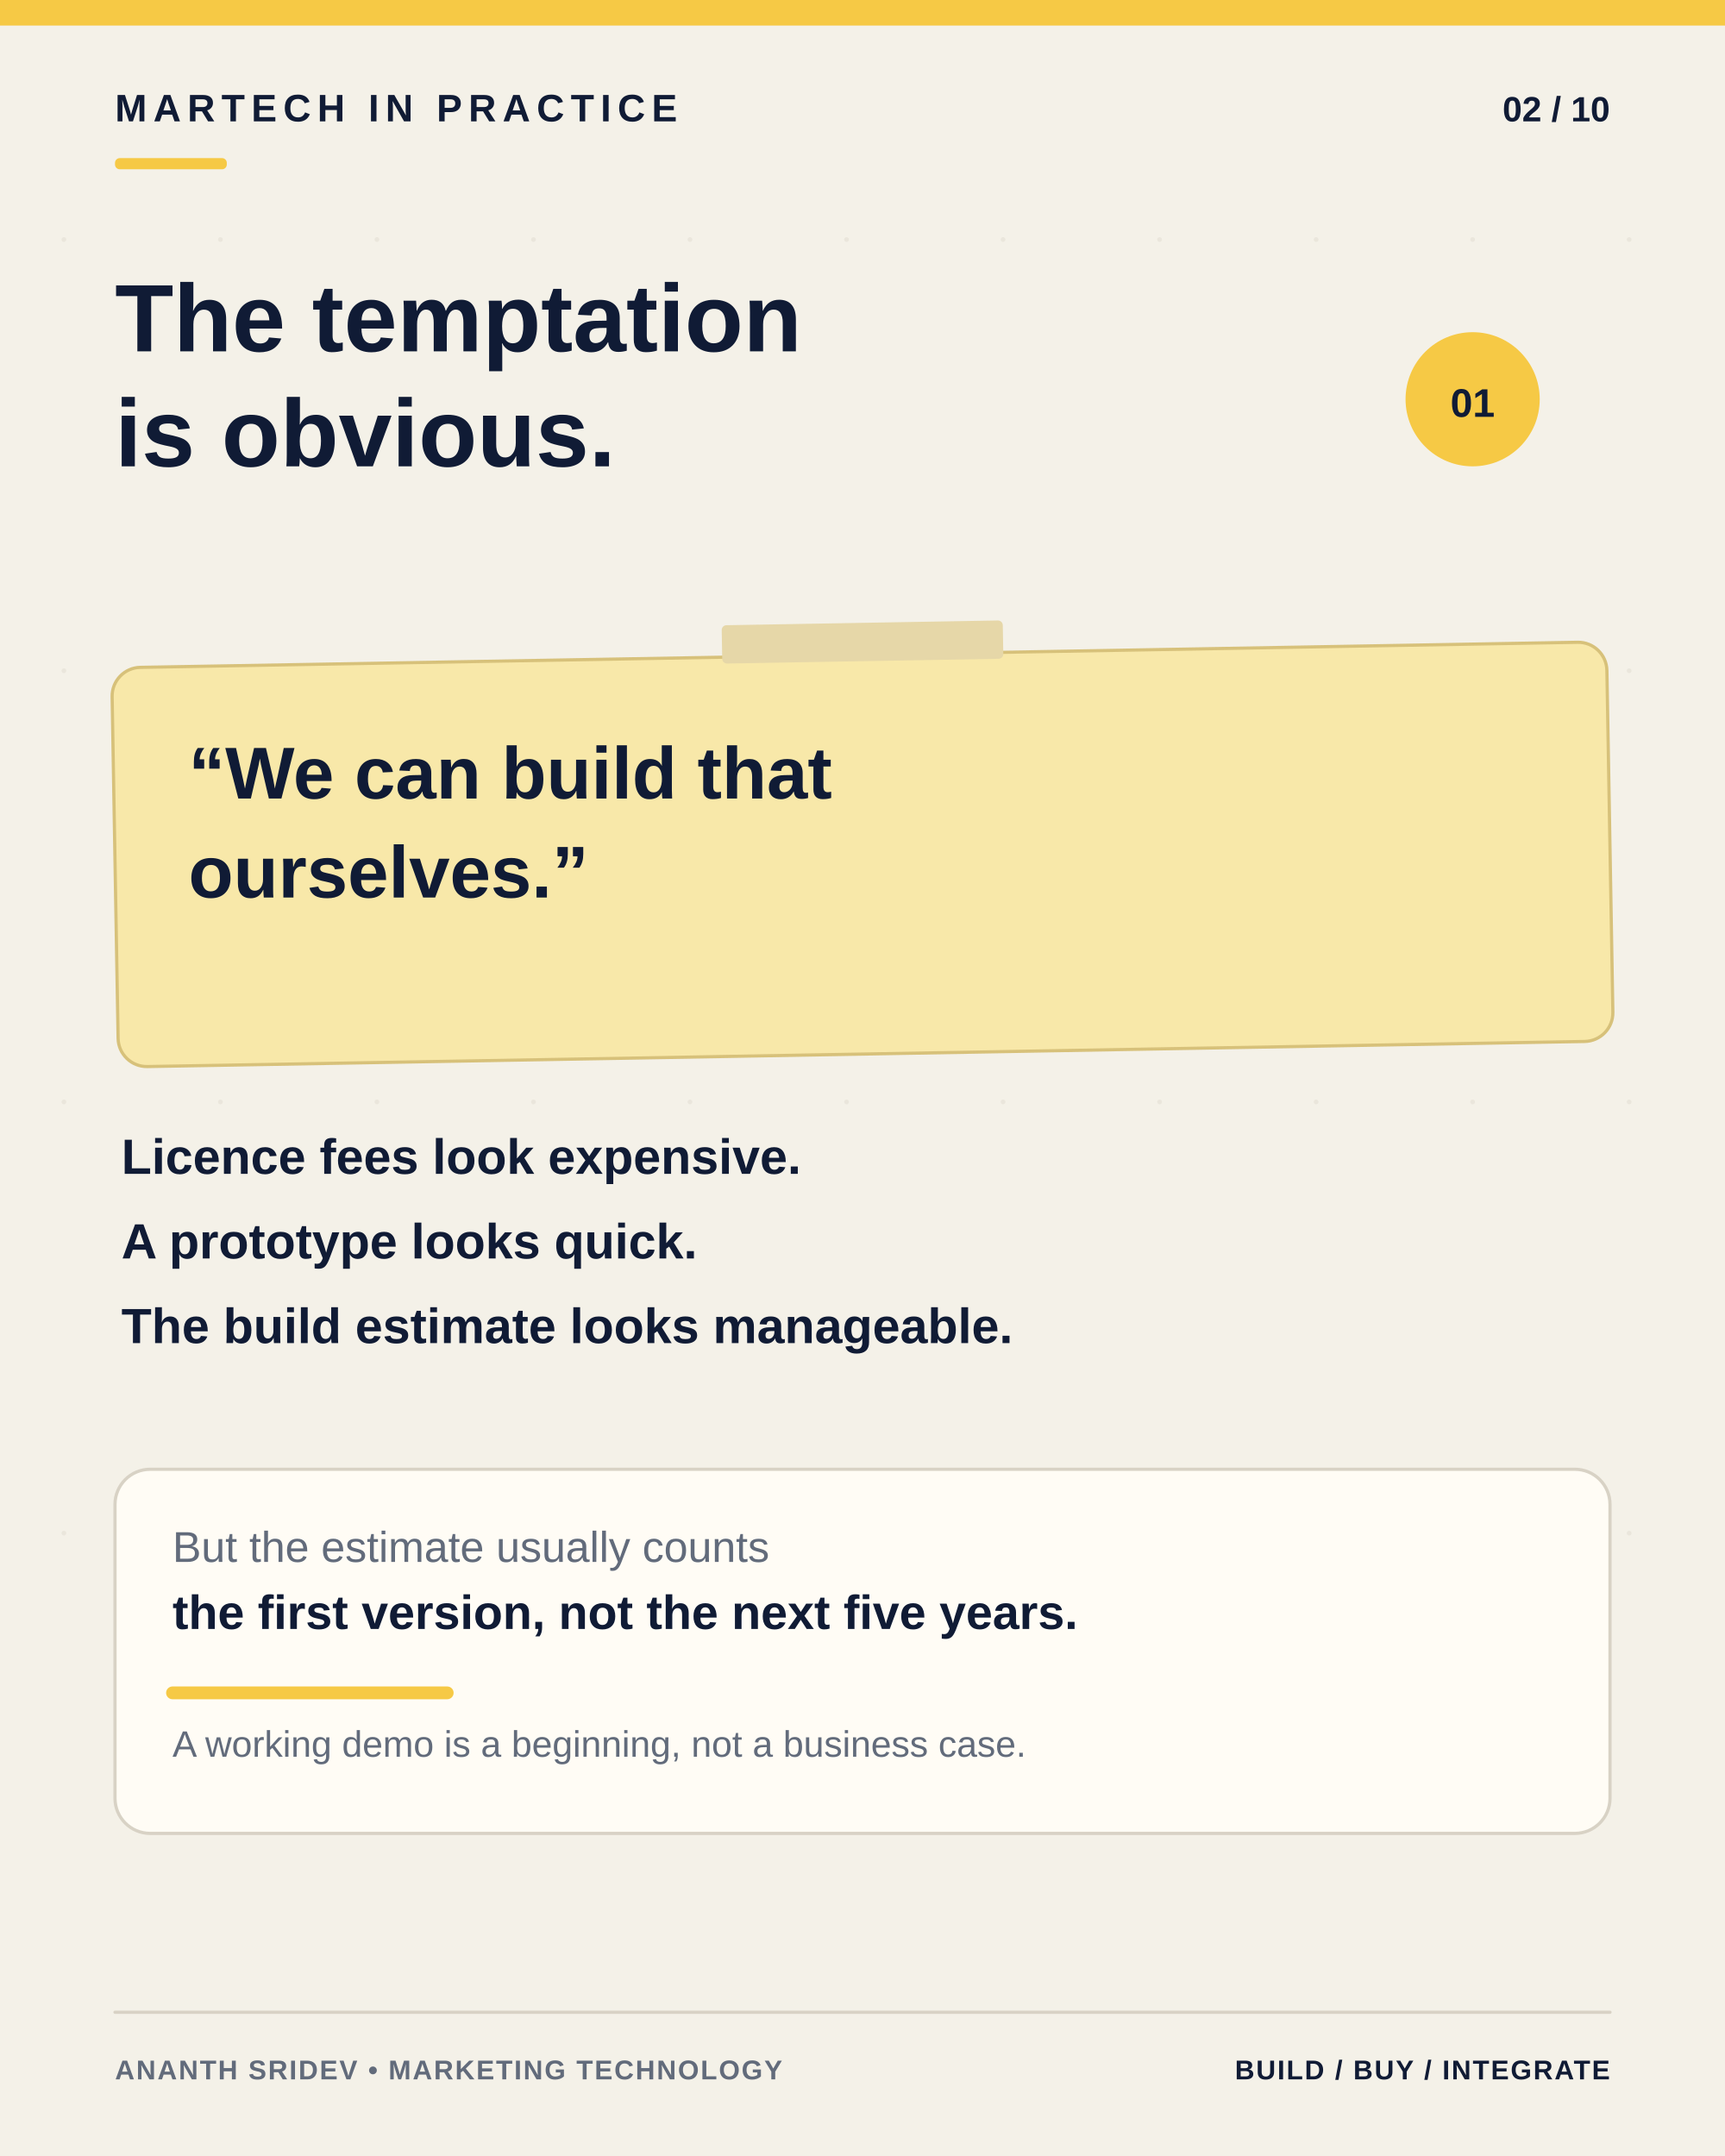
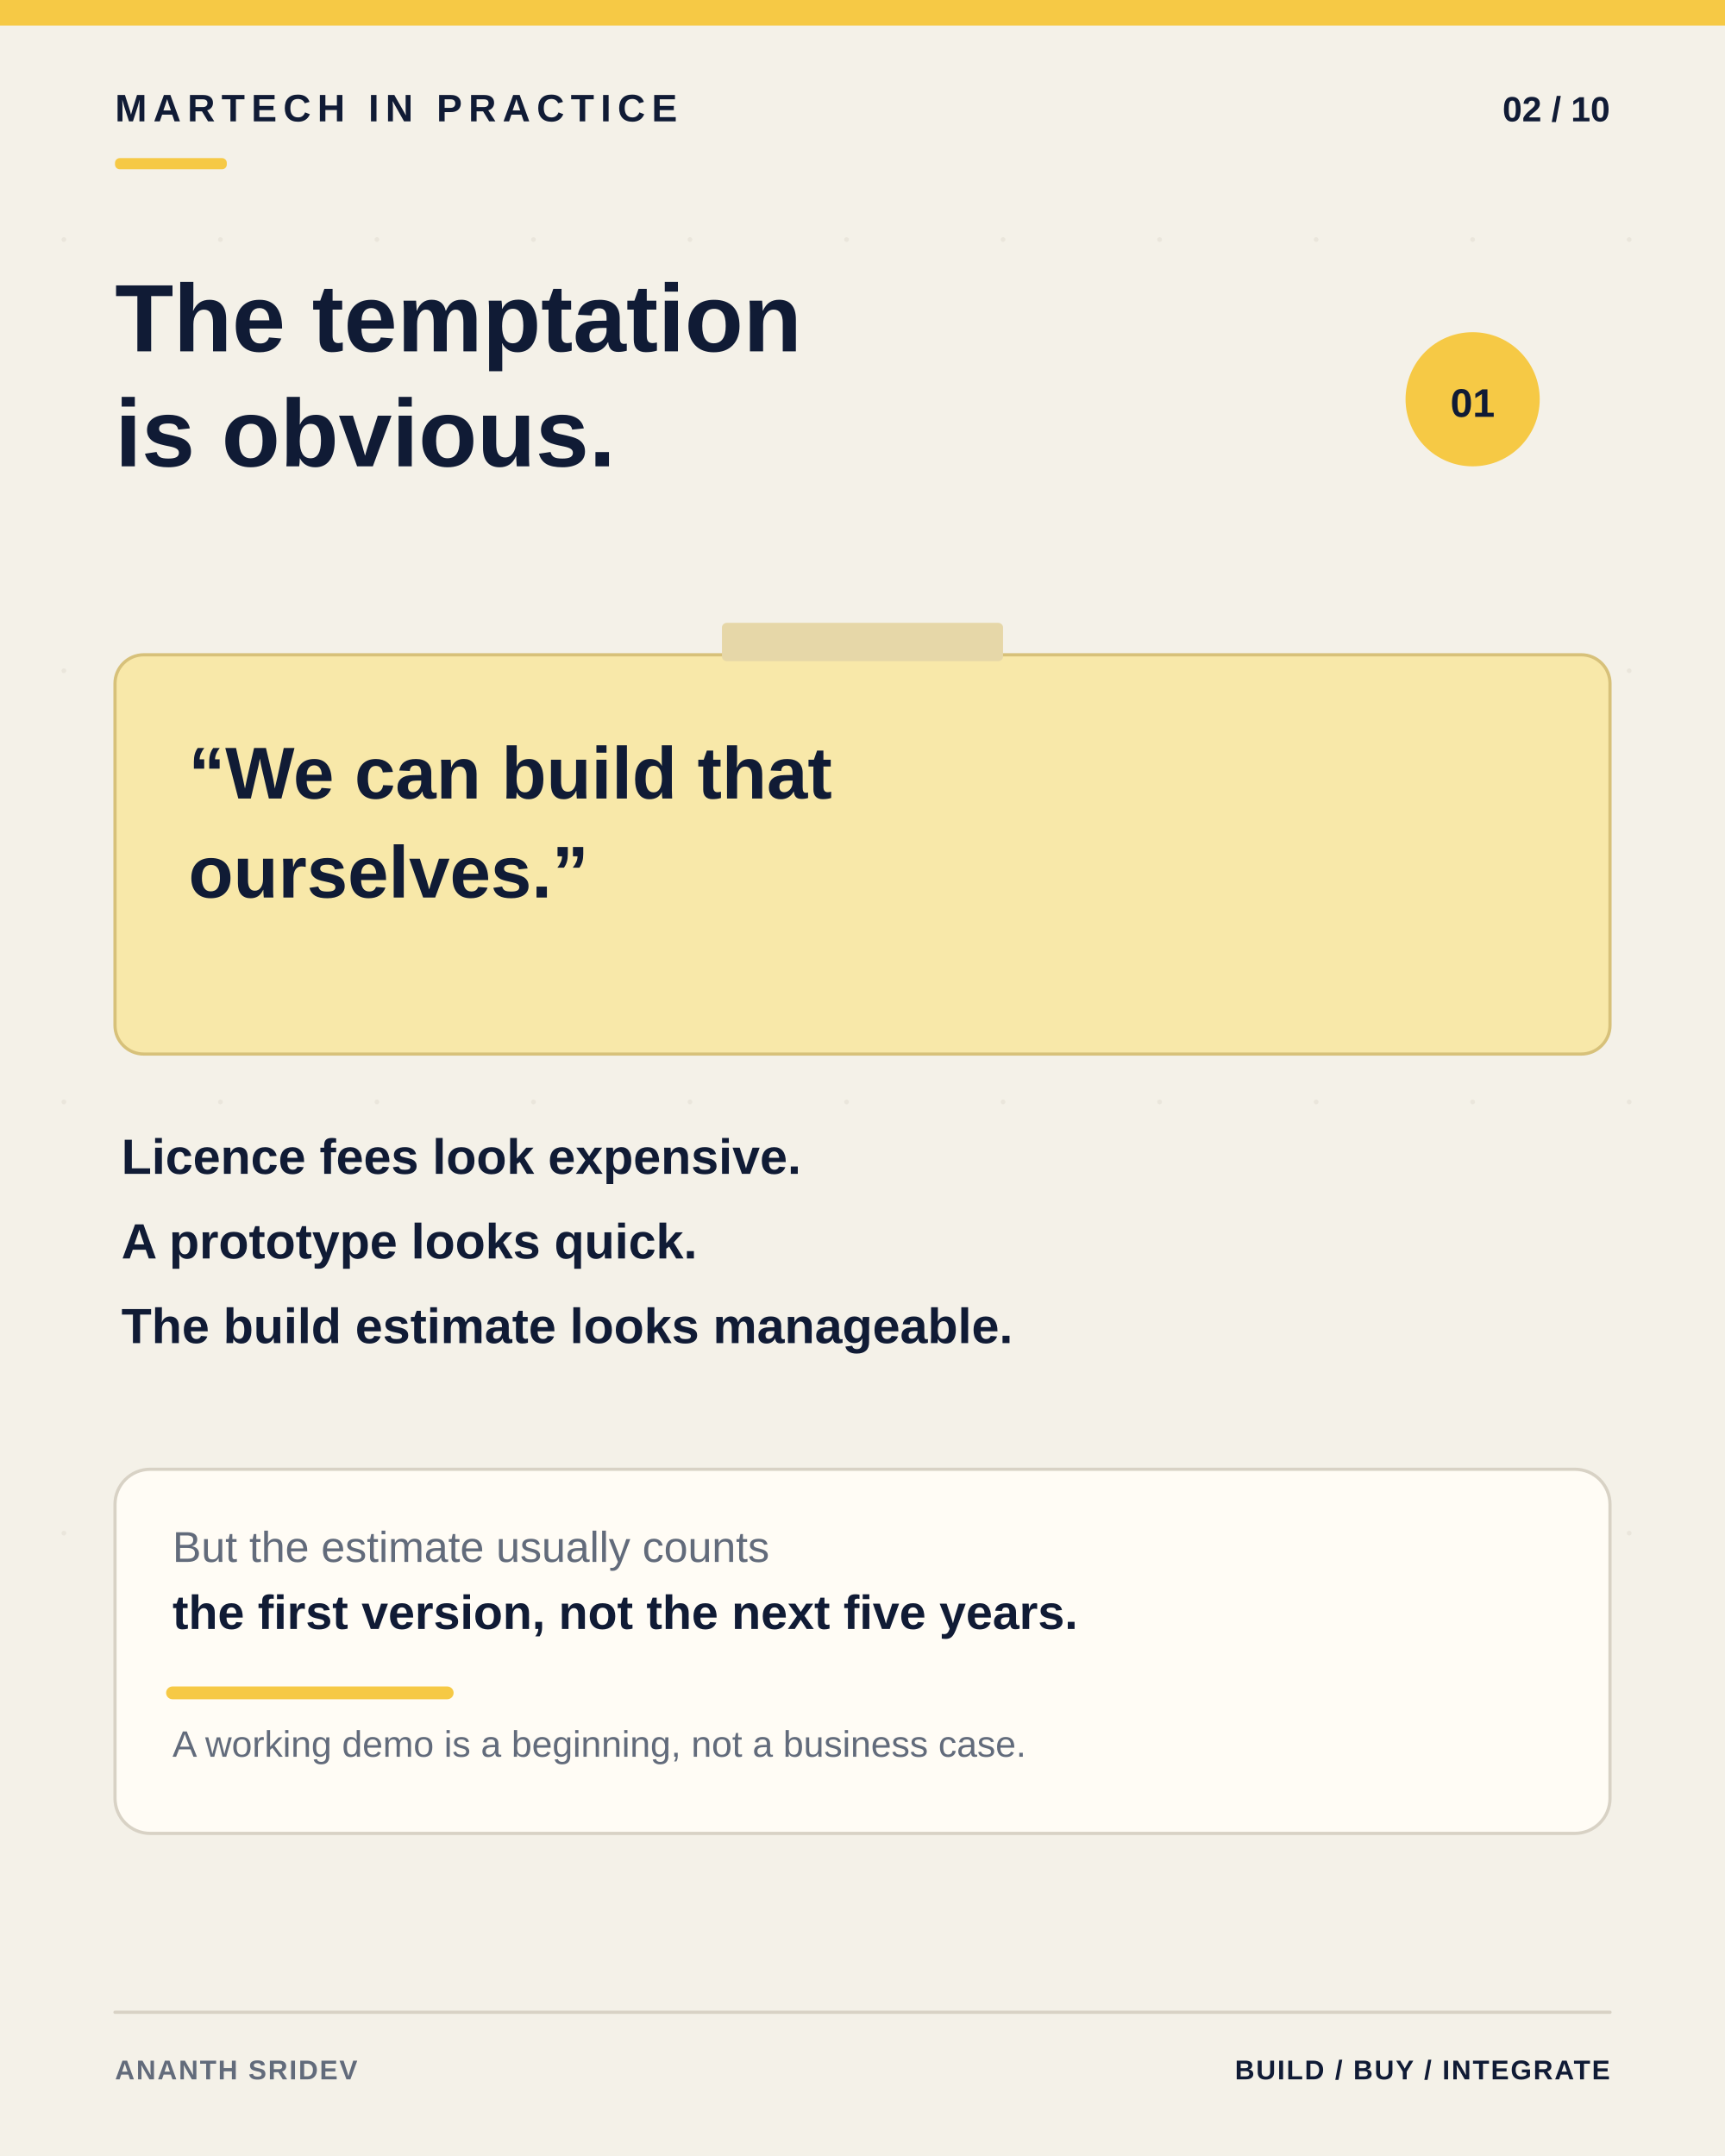
<svg xmlns="http://www.w3.org/2000/svg" width="1080" height="1350" viewBox="0 0 1080 1350">
  <rect width="1080" height="1350" fill="#F4F1E8" />
  <rect width="1080" height="16" fill="#F6C945" />
  <g opacity=".35" fill="#D8D2C5">
    <circle cx="40" cy="150" r="1.5" />
    <circle cx="138" cy="150" r="1.5" />
    <circle cx="236" cy="150" r="1.5" />
    <circle cx="334" cy="150" r="1.5" />
    <circle cx="432" cy="150" r="1.5" />
    <circle cx="530" cy="150" r="1.5" />
    <circle cx="628" cy="150" r="1.5" />
    <circle cx="726" cy="150" r="1.5" />
    <circle cx="824" cy="150" r="1.5" />
    <circle cx="922" cy="150" r="1.5" />
    <circle cx="1020" cy="150" r="1.5" />
    <circle cx="40" cy="420" r="1.5" />
    <circle cx="138" cy="420" r="1.5" />
    <circle cx="236" cy="420" r="1.5" />
    <circle cx="334" cy="420" r="1.5" />
    <circle cx="432" cy="420" r="1.5" />
    <circle cx="530" cy="420" r="1.5" />
    <circle cx="628" cy="420" r="1.5" />
    <circle cx="726" cy="420" r="1.5" />
    <circle cx="824" cy="420" r="1.5" />
    <circle cx="922" cy="420" r="1.5" />
    <circle cx="1020" cy="420" r="1.5" />
    <circle cx="40" cy="690" r="1.5" />
    <circle cx="138" cy="690" r="1.5" />
    <circle cx="236" cy="690" r="1.5" />
    <circle cx="334" cy="690" r="1.5" />
    <circle cx="432" cy="690" r="1.5" />
    <circle cx="530" cy="690" r="1.5" />
    <circle cx="628" cy="690" r="1.5" />
    <circle cx="726" cy="690" r="1.5" />
    <circle cx="824" cy="690" r="1.5" />
    <circle cx="922" cy="690" r="1.5" />
    <circle cx="1020" cy="690" r="1.5" />
    <circle cx="40" cy="960" r="1.5" />
    <circle cx="138" cy="960" r="1.5" />
    <circle cx="236" cy="960" r="1.5" />
    <circle cx="334" cy="960" r="1.5" />
    <circle cx="432" cy="960" r="1.5" />
    <circle cx="530" cy="960" r="1.5" />
    <circle cx="628" cy="960" r="1.5" />
    <circle cx="726" cy="960" r="1.5" />
    <circle cx="824" cy="960" r="1.5" />
    <circle cx="922" cy="960" r="1.5" />
    <circle cx="1020" cy="960" r="1.5" />
  </g>
  <text x="72" y="76" font-family="Arial, Helvetica, sans-serif" font-size="24" font-weight="700" fill="#101B35" text-anchor="start" letter-spacing="4">
    <tspan x="72" dy="0">MARTECH IN PRACTICE</tspan>
  </text>
  <rect x="72" y="99" width="70" height="7" rx="3" fill="#F6C945" stroke="none" stroke-width="0" />
  <text x="1008" y="76" font-family="Arial, Helvetica, sans-serif" font-size="22" font-weight="600" fill="#101B35" text-anchor="end">
    <tspan x="1008" dy="0">02 / 10</tspan>
  </text>
  <text x="72" y="220" font-family="Arial, Helvetica, sans-serif" font-size="60" font-weight="800" fill="#101B35" text-anchor="start">
    <tspan x="72" dy="0">The temptation</tspan>
    <tspan x="72" dy="72">is obvious.</tspan>
  </text>
-   <rect x="72" y="410" width="936" height="250" rx="18" fill="#F8E8A9" stroke="#D7C17A" stroke-width="2" transform="rotate(-1 540 535)" />
-   <rect x="452" y="390" width="176" height="24" rx="3" fill="#E6D7A8" stroke="none" stroke-width="0" transform="rotate(-1 540 402)" />
+   <rect x="72" y="410" width="936" height="250" rx="18" fill="#F8E8A9" stroke="#D7C17A" stroke-width="2" />
+   <rect x="452" y="390" width="176" height="24" rx="3" fill="#E6D7A8" stroke="none" stroke-width="0" />
  <text x="118" y="500" font-family="Arial, Helvetica, sans-serif" font-size="46" font-weight="700" fill="#101B35" text-anchor="start">
    <tspan x="118" dy="0">“We can build that</tspan>
  </text>
  <text x="118" y="562" font-family="Arial, Helvetica, sans-serif" font-size="46" font-weight="700" fill="#101B35" text-anchor="start">
    <tspan x="118" dy="0">ourselves.”</tspan>
  </text>
  <text x="76" y="735" font-family="Arial, Helvetica, sans-serif" font-size="31" font-weight="700" fill="#101B35" text-anchor="start">
    <tspan x="76" dy="0">Licence fees look expensive.</tspan>
  </text>
  <text x="76" y="788" font-family="Arial, Helvetica, sans-serif" font-size="31" font-weight="700" fill="#101B35" text-anchor="start">
    <tspan x="76" dy="0">A prototype looks quick.</tspan>
  </text>
  <text x="76" y="841" font-family="Arial, Helvetica, sans-serif" font-size="31" font-weight="700" fill="#101B35" text-anchor="start">
    <tspan x="76" dy="0">The build estimate looks manageable.</tspan>
  </text>
  <rect x="72" y="920" width="936" height="228" rx="22" fill="#FFFCF5" stroke="#D8D2C5" stroke-width="2" />
  <text x="108" y="978" font-family="Arial, Helvetica, sans-serif" font-size="27" font-weight="400" fill="#626B7B" text-anchor="start">
    <tspan x="108" dy="0">But the estimate usually counts</tspan>
  </text>
  <text x="108" y="1020" font-family="Arial, Helvetica, sans-serif" font-size="30" font-weight="700" fill="#101B35" text-anchor="start">
    <tspan x="108" dy="0">the first version, not the next five years.</tspan>
  </text>
  <line x1="108" y1="1060" x2="280" y2="1060" stroke="#F6C945" stroke-width="8" stroke-linecap="round" />
  <text x="108" y="1100" font-family="Arial, Helvetica, sans-serif" font-size="23" font-weight="400" fill="#626B7B" text-anchor="start">
    <tspan x="108" dy="0">A working demo is a beginning, not a business case.</tspan>
  </text>
  <circle cx="922" cy="250" r="42" fill="#F6C945" stroke="none" stroke-width="0" />
  <text x="922" y="261" font-family="Arial, Helvetica, sans-serif" font-size="25" font-weight="800" fill="#101B35" text-anchor="middle">
    <tspan x="922" dy="0">01</tspan>
  </text>
  <line x1="72" y1="1260" x2="1008" y2="1260" stroke="#D8D2C5" stroke-width="2" stroke-linecap="round" />
  <text x="72" y="1302" font-family="Arial, Helvetica, sans-serif" font-size="17" font-weight="600" fill="#626B7B" text-anchor="start" letter-spacing="1">
-     <tspan x="72" dy="0">ANANTH SRIDEV  •  MARKETING TECHNOLOGY</tspan>
+     <tspan x="72" dy="0">ANANTH SRIDEV</tspan>
  </text>
  <text x="1008" y="1302" font-family="Arial, Helvetica, sans-serif" font-size="17" font-weight="700" fill="#101B35" text-anchor="end" letter-spacing="1">
    <tspan x="1008" dy="0">BUILD  /  BUY  /  INTEGRATE</tspan>
  </text>
</svg>
